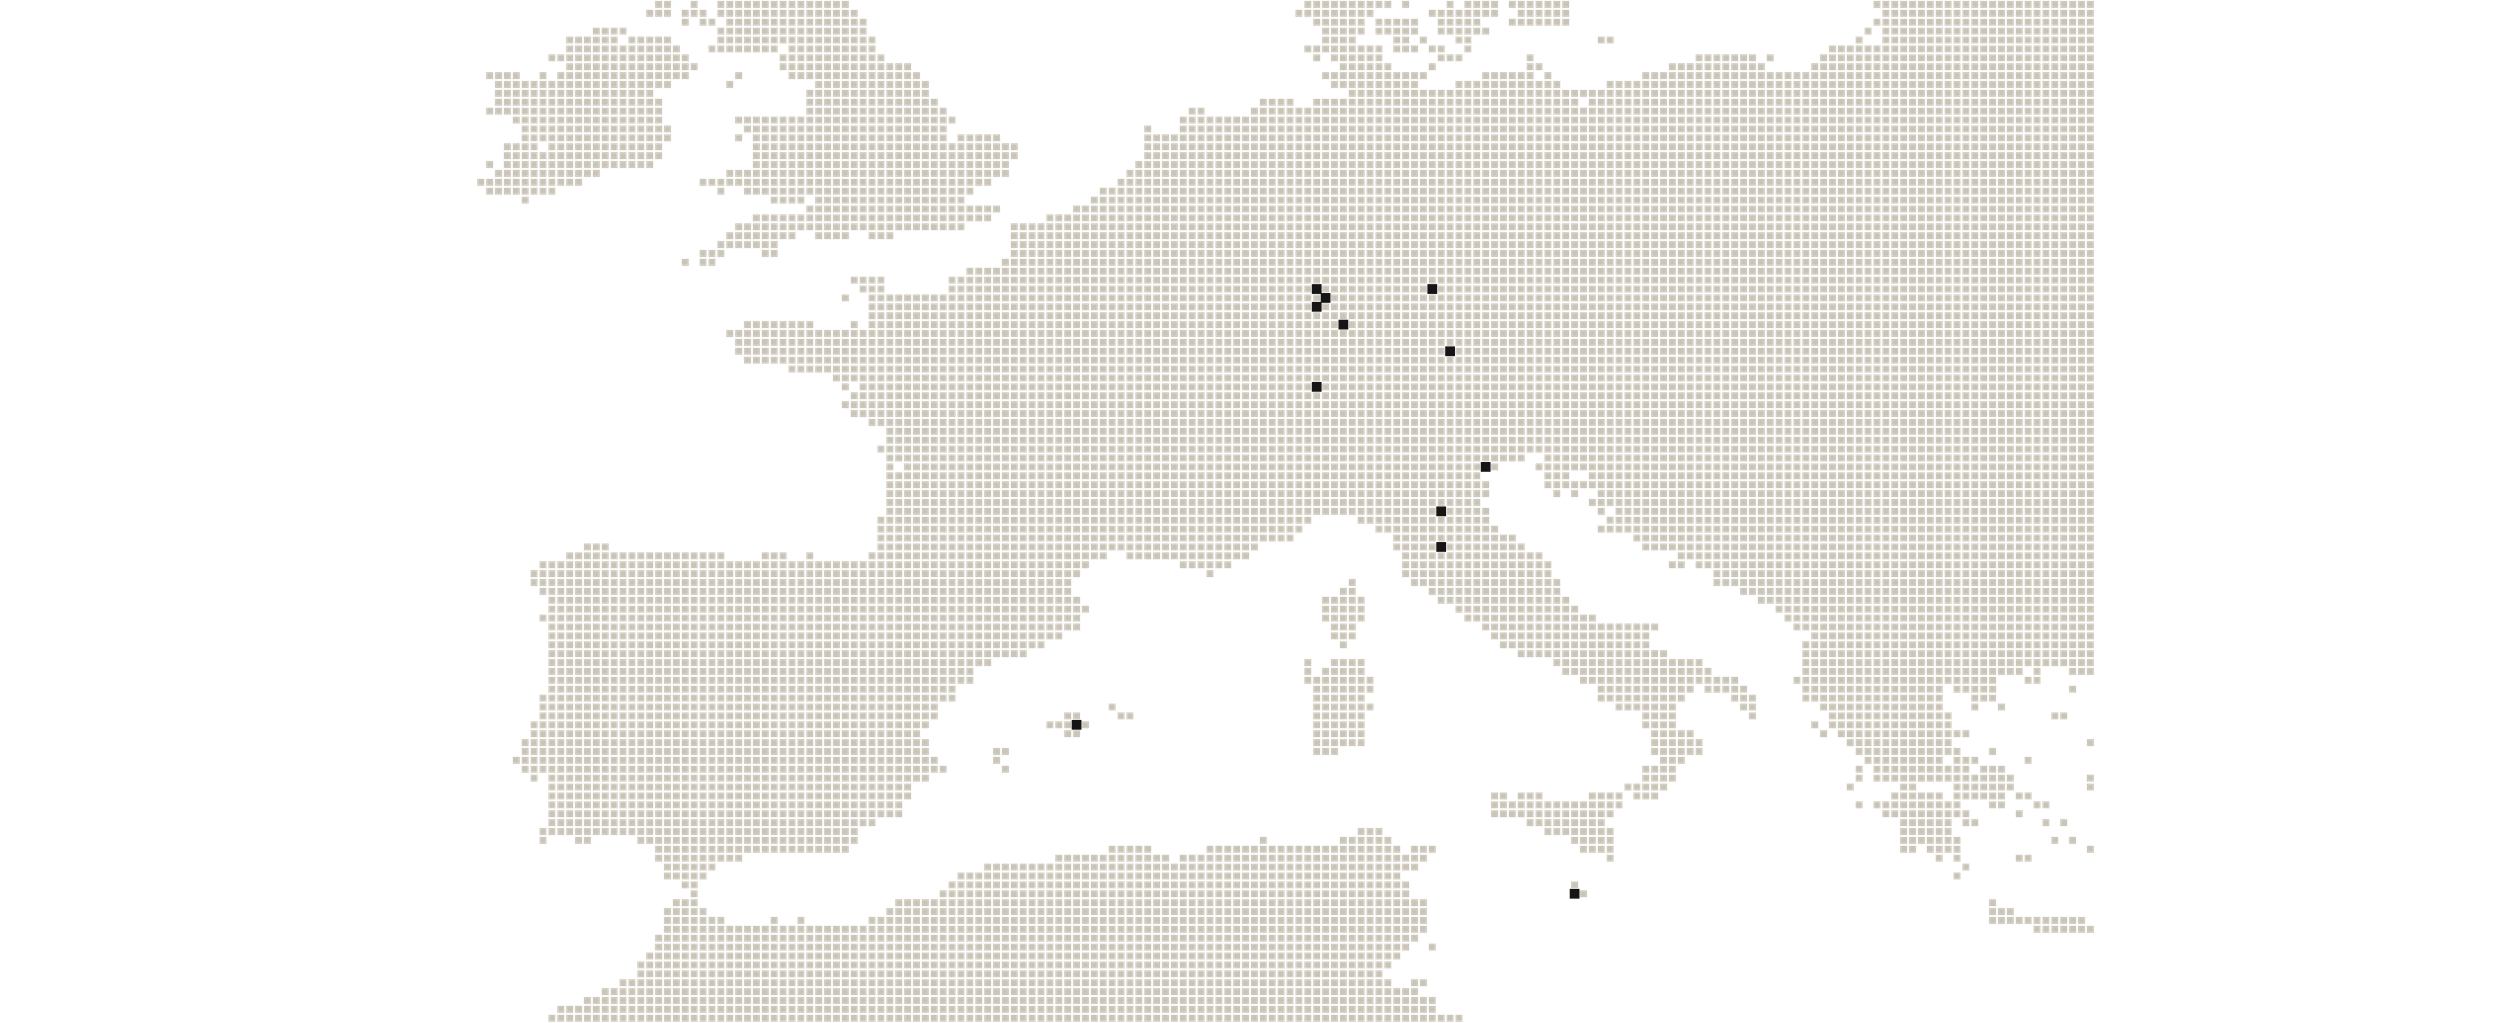
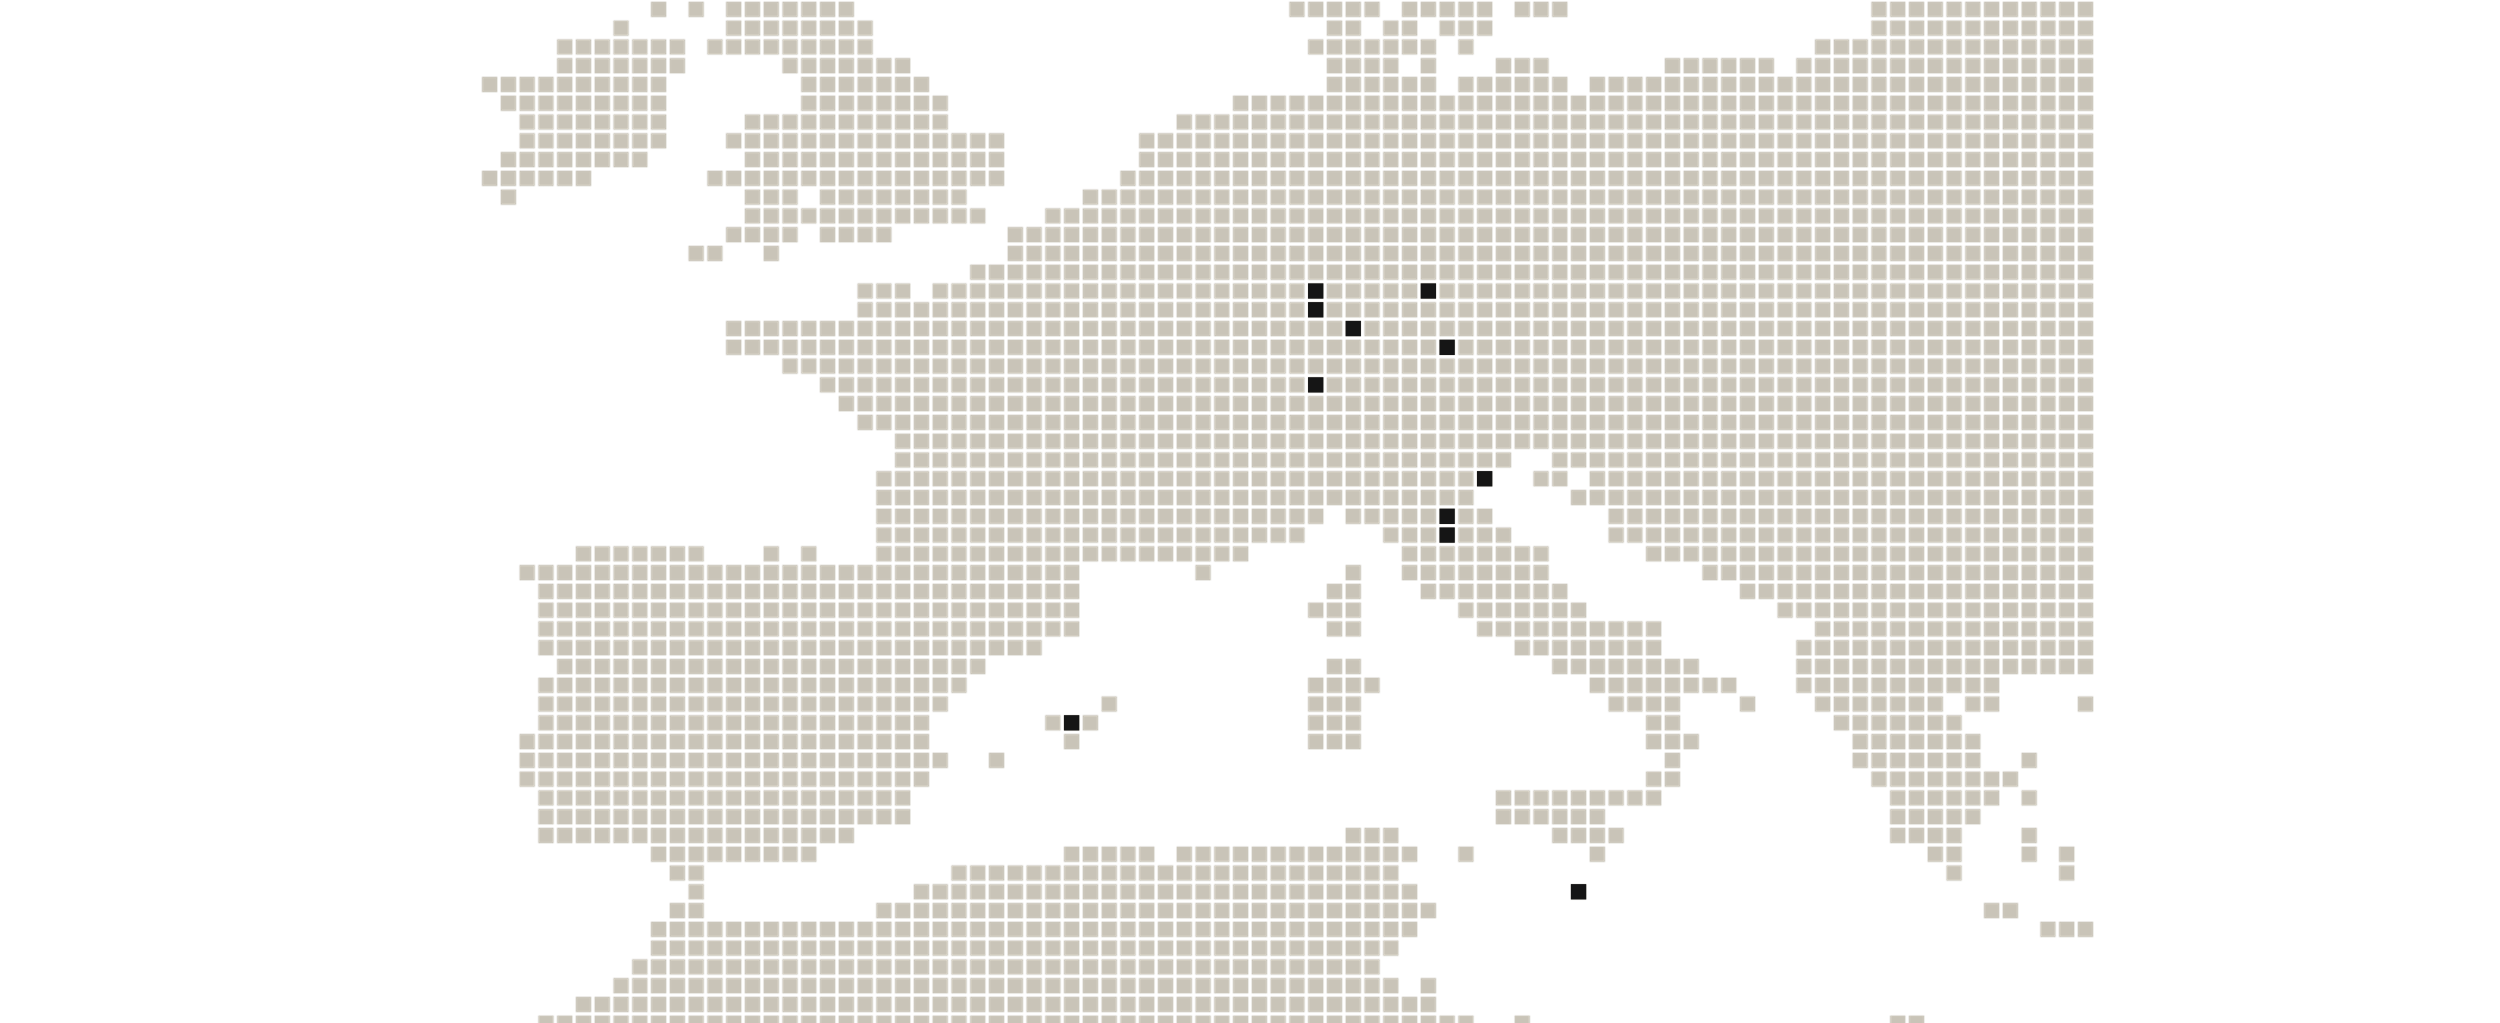
<svg xmlns="http://www.w3.org/2000/svg" viewBox="0 0 1100 450" role="img" aria-labelledby="title desc">
  <defs>
-     <pattern id="land-pixels" x="178.261" y="0" width="3.913" height="3.913" patternUnits="userSpaceOnUse">
-       <rect x="0.43" y="0.43" width="3.052" height="3.052" fill="#c9c4b8" />
+     <pattern id="land-pixels" x="178.261" y="0" width="8.261" height="8.261" patternUnits="userSpaceOnUse">
+       <rect x="0.743" y="0.743" width="6.774" height="6.774" fill="#c9c4b8" />
    </pattern>
  </defs>
-   <path fill="url(#land-pixels)" d="M287.83 0.00h7.83v3.91h-7.83zM303.48 0.00h3.91v3.91h-3.91zM315.22 0.00h58.70v3.91h-58.70zM573.48 0.00h39.13v3.91h-39.13zM616.52 0.00h3.91v3.91h-3.91zM636.09 0.00h3.91v3.91h-3.91zM643.91 0.00h15.65v3.91h-15.65zM663.48 0.00h27.39v3.91h-27.39zM823.91 0.00h97.83v3.91h-97.83zM283.91 3.91h11.74v3.91h-11.74zM299.57 3.91h11.74v3.91h-11.74zM315.22 3.91h62.61v3.91h-62.61zM569.57 3.91h35.22v3.91h-35.22zM628.26 3.91h31.30v3.91h-31.30zM667.39 3.91h23.48v3.91h-23.48zM827.83 3.91h93.91v3.91h-93.91zM299.57 7.83h3.91v3.91h-3.91zM307.39 7.83h7.83v3.91h-7.83zM319.13 7.83h62.61v3.91h-62.61zM577.39 7.83h23.48v3.91h-23.48zM604.78 7.83h19.57v3.91h-19.57zM632.17 7.83h19.57v3.91h-19.57zM663.48 7.83h27.39v3.91h-27.39zM823.91 7.83h97.83v3.91h-97.83zM260.43 11.74h15.65v3.91h-15.65zM315.22 11.74h66.52v3.91h-66.52zM581.30 11.74h19.57v3.91h-19.57zM604.78 11.74h19.57v3.91h-19.57zM632.17 11.74h23.48v3.91h-23.48zM820.00 11.74h3.91v3.91h-3.91zM827.83 11.74h93.91v3.91h-93.91zM248.70 15.65h23.48v3.91h-23.48zM276.09 15.65h19.57v3.91h-19.57zM315.22 15.65h70.43v3.91h-70.43zM581.30 15.65h15.65v3.91h-15.65zM612.61 15.65h7.83v3.91h-7.83zM624.35 15.65h3.91v3.91h-3.91zM640.00 15.65h7.83v3.91h-7.83zM702.61 15.65h7.83v3.91h-7.83zM816.09 15.65h3.91v3.91h-3.91zM827.83 15.65h93.91v3.91h-93.91zM248.70 19.57h50.87v3.91h-50.87zM311.30 19.57h31.30v3.91h-31.30zM346.52 19.57h39.13v3.91h-39.13zM573.48 19.57h35.22v3.91h-35.22zM612.61 19.57h11.74v3.91h-11.74zM628.26 19.57h7.83v3.91h-7.83zM643.91 19.57h3.91v3.91h-3.91zM804.35 19.57h117.39v3.91h-117.39zM240.87 23.48h62.61v3.91h-62.61zM342.61 23.48h46.96v3.91h-46.96zM577.39 23.48h3.91v3.91h-3.91zM585.22 23.48h23.48v3.91h-23.48zM632.17 23.48h11.74v3.91h-11.74zM671.30 23.48h3.91v3.91h-3.91zM745.65 23.48h27.39v3.91h-27.39zM776.96 23.48h3.91v3.91h-3.91zM800.43 23.48h121.30v3.91h-121.30zM248.70 27.39h58.70v3.91h-58.70zM342.61 27.39h58.70v3.91h-58.70zM589.13 27.39h23.48v3.91h-23.48zM628.26 27.39h3.91v3.91h-3.91zM671.30 27.39h7.83v3.91h-7.83zM733.91 27.39h43.04v3.91h-43.04zM796.52 27.39h125.22v3.91h-125.22zM213.48 31.30h15.65v3.91h-15.65zM236.96 31.30h3.91v3.91h-3.91zM244.78 31.30h58.70v3.91h-58.70zM323.04 31.30h3.91v3.91h-3.91zM346.52 31.30h58.70v3.91h-58.70zM581.30 31.30h46.96v3.91h-46.96zM651.74 31.30h23.48v3.91h-23.48zM679.13 31.30h3.91v3.91h-3.91zM722.17 31.30h199.57v3.91h-199.57zM217.39 35.22h78.26v3.91h-78.26zM319.13 35.22h3.91v3.91h-3.91zM358.26 35.22h50.87v3.91h-50.87zM585.22 35.22h39.13v3.91h-39.13zM640.00 35.22h46.96v3.91h-46.96zM706.52 35.22h215.22v3.91h-215.22zM217.39 39.13h70.43v3.91h-70.43zM354.35 39.13h54.78v3.91h-54.78zM593.04 39.13h328.70v3.91h-328.70zM217.39 43.04h74.35v3.91h-74.35zM354.35 43.04h58.70v3.91h-58.70zM553.91 43.04h15.65v3.91h-15.65zM577.39 43.04h117.39v3.91h-117.39zM698.70 43.04h223.04v3.91h-223.04zM213.48 46.96h78.26v3.91h-78.26zM354.35 46.96h62.61v3.91h-62.61zM522.61 46.96h7.83v3.91h-7.83zM550.00 46.96h371.74v3.91h-371.74zM225.22 50.87h66.52v3.91h-66.52zM323.04 50.87h97.83v3.91h-97.83zM518.70 50.87h403.04v3.91h-403.04zM229.13 54.78h66.52v3.91h-66.52zM326.96 54.78h90.00v3.91h-90.00zM503.04 54.78h3.91v3.91h-3.91zM518.70 54.78h403.04v3.91h-403.04zM229.13 58.70h66.52v3.91h-66.52zM323.04 58.70h3.91v3.91h-3.91zM330.87 58.70h86.09v3.91h-86.09zM420.87 58.70h19.57v3.91h-19.57zM503.04 58.70h418.70v3.91h-418.70zM221.30 62.61h15.65v3.91h-15.65zM240.87 62.61h50.87v3.91h-50.87zM330.87 62.61h117.39v3.91h-117.39zM503.04 62.61h418.70v3.91h-418.70zM221.30 66.52h70.43v3.91h-70.43zM330.87 66.52h117.39v3.91h-117.39zM503.04 66.52h418.70v3.91h-418.70zM213.48 70.43h3.91v3.91h-3.91zM221.30 70.43h66.52v3.91h-66.52zM330.87 70.43h113.48v3.91h-113.48zM499.13 70.43h422.61v3.91h-422.61zM217.39 74.35h46.96v3.91h-46.96zM319.13 74.35h125.22v3.91h-125.22zM495.22 74.35h426.52v3.91h-426.52zM209.57 78.26h46.96v3.91h-46.96zM307.39 78.26h129.13v3.91h-129.13zM491.30 78.26h430.43v3.91h-430.43zM213.48 82.17h31.30v3.91h-31.30zM315.22 82.17h3.91v3.91h-3.91zM326.96 82.17h101.74v3.91h-101.74zM483.48 82.17h438.26v3.91h-438.26zM229.13 86.09h3.91v3.91h-3.91zM338.70 86.09h15.65v3.91h-15.65zM358.26 86.09h66.52v3.91h-66.52zM479.57 86.09h442.17v3.91h-442.17zM354.35 90.00h86.09v3.91h-86.09zM471.74 90.00h450.00v3.91h-450.00zM330.87 93.91h105.65v3.91h-105.65zM460.00 93.91h461.74v3.91h-461.74zM323.04 97.83h101.74v3.91h-101.74zM444.35 97.83h477.39v3.91h-477.39zM319.13 101.74h31.30v3.91h-31.30zM358.26 101.74h15.65v3.91h-15.65zM381.74 101.74h11.74v3.91h-11.74zM444.35 101.74h477.39v3.91h-477.39zM315.22 105.65h27.39v3.91h-27.39zM444.35 105.65h477.39v3.91h-477.39zM307.39 109.57h11.74v3.91h-11.74zM334.78 109.57h7.83v3.91h-7.83zM444.35 109.57h477.39v3.91h-477.39zM299.57 113.48h3.91v3.91h-3.91zM307.39 113.48h7.83v3.91h-7.83zM440.43 113.48h481.30v3.91h-481.30zM424.78 117.39h496.96v3.91h-496.96zM373.91 121.30h15.65v3.91h-15.65zM416.96 121.30h504.78v3.91h-504.78zM377.83 125.22h11.74v3.91h-11.74zM416.96 125.22h504.78v3.91h-504.78zM370.00 129.13h3.91v3.91h-3.91zM381.74 129.13h540.00v3.91h-540.00zM381.74 133.04h540.00v3.91h-540.00zM381.74 136.96h540.00v3.91h-540.00zM326.96 140.87h31.30v3.91h-31.30zM373.91 140.87h3.91v3.91h-3.91zM381.74 140.87h540.00v3.91h-540.00zM319.13 144.78h602.61v3.91h-602.61zM323.04 148.70h598.70v3.91h-598.70zM323.04 152.61h598.70v3.91h-598.70zM326.96 156.52h594.78v3.91h-594.78zM346.52 160.43h575.22v3.91h-575.22zM366.09 164.35h555.65v3.91h-555.65zM370.00 168.26h3.91v3.91h-3.91zM377.83 168.26h543.91v3.91h-543.91zM373.91 172.17h547.83v3.91h-547.83zM370.00 176.09h551.74v3.91h-551.74zM373.91 180.00h547.83v3.91h-547.83zM381.74 183.91h540.00v3.91h-540.00zM389.57 187.83h532.17v3.91h-532.17zM389.57 191.74h532.17v3.91h-532.17zM385.65 195.65h536.09v3.91h-536.09zM389.57 199.57h281.74v3.91h-281.74zM679.13 199.57h242.61v3.91h-242.61zM389.57 203.48h3.91v3.91h-3.91zM397.39 203.48h262.17v3.91h-262.17zM675.22 203.48h246.52v3.91h-246.52zM389.57 207.39h262.17v3.91h-262.17zM679.13 207.39h11.74v3.91h-11.74zM698.70 207.39h223.04v3.91h-223.04zM389.57 211.30h266.09v3.91h-266.09zM679.13 211.30h242.61v3.91h-242.61zM389.57 215.22h266.09v3.91h-266.09zM683.04 215.22h3.91v3.91h-3.91zM690.87 215.22h3.91v3.91h-3.91zM702.61 215.22h219.13v3.91h-219.13zM389.57 219.13h262.17v3.91h-262.17zM698.70 219.13h223.04v3.91h-223.04zM389.57 223.04h266.09v3.91h-266.09zM702.61 223.04h3.91v3.91h-3.91zM710.43 223.04h211.30v3.91h-211.30zM385.65 226.96h191.74v3.91h-191.74zM596.96 226.96h58.70v3.91h-58.70zM706.52 226.96h215.22v3.91h-215.22zM385.65 230.87h187.83v3.91h-187.83zM604.78 230.87h54.78v3.91h-54.78zM702.61 230.87h219.13v3.91h-219.13zM385.65 234.78h183.91v3.91h-183.91zM612.61 234.78h54.78v3.91h-54.78zM718.26 234.78h203.48v3.91h-203.48zM256.52 238.70h11.74v3.91h-11.74zM385.65 238.70h168.26v3.91h-168.26zM612.61 238.70h58.70v3.91h-58.70zM722.17 238.70h199.57v3.91h-199.57zM248.70 242.61h70.43v3.91h-70.43zM334.78 242.61h11.74v3.91h-11.74zM354.35 242.61h3.91v3.91h-3.91zM381.74 242.61h105.65v3.91h-105.65zM495.22 242.61h54.78v3.91h-54.78zM616.52 242.61h62.61v3.91h-62.61zM737.83 242.61h183.91v3.91h-183.91zM236.96 246.52h242.61v3.91h-242.61zM518.70 246.52h23.48v3.91h-23.48zM616.52 246.52h66.52v3.91h-66.52zM733.91 246.52h7.83v3.91h-7.83zM745.65 246.52h176.09v3.91h-176.09zM233.04 250.43h242.61v3.91h-242.61zM530.43 250.43h3.91v3.91h-3.91zM616.52 250.43h66.52v3.91h-66.52zM753.48 250.43h168.26v3.91h-168.26zM233.04 254.35h238.70v3.91h-238.70zM593.04 254.35h3.91v3.91h-3.91zM620.43 254.35h66.52v3.91h-66.52zM753.48 254.35h168.26v3.91h-168.26zM236.96 258.26h234.78v3.91h-234.78zM589.13 258.26h7.83v3.91h-7.83zM628.26 258.26h58.70v3.91h-58.70zM765.22 258.26h156.52v3.91h-156.52zM240.87 262.17h234.78v3.91h-234.78zM581.30 262.17h19.57v3.91h-19.57zM632.17 262.17h58.70v3.91h-58.70zM773.04 262.17h148.70v3.91h-148.70zM240.87 266.09h238.70v3.91h-238.70zM581.30 266.09h19.57v3.91h-19.57zM640.00 266.09h54.78v3.91h-54.78zM780.87 266.09h140.87v3.91h-140.87zM236.96 270.00h238.70v3.91h-238.70zM581.30 270.00h19.57v3.91h-19.57zM643.91 270.00h58.70v3.91h-58.70zM784.78 270.00h136.96v3.91h-136.96zM240.87 273.91h234.78v3.91h-234.78zM585.22 273.91h11.74v3.91h-11.74zM651.74 273.91h78.26v3.91h-78.26zM788.70 273.91h133.04v3.91h-133.04zM240.87 277.83h226.96v3.91h-226.96zM585.22 277.83h11.74v3.91h-11.74zM655.65 277.83h70.43v3.91h-70.43zM796.52 277.83h125.22v3.91h-125.22zM240.87 281.74h219.13v3.91h-219.13zM589.13 281.74h3.91v3.91h-3.91zM659.57 281.74h66.52v3.91h-66.52zM792.61 281.74h129.13v3.91h-129.13zM240.87 285.65h211.30v3.91h-211.30zM667.39 285.65h66.52v3.91h-66.52zM792.61 285.65h129.13v3.91h-129.13zM240.87 289.57h195.65v3.91h-195.65zM573.48 289.57h3.91v3.91h-3.91zM585.22 289.57h15.65v3.91h-15.65zM683.04 289.57h66.52v3.91h-66.52zM792.61 289.57h129.13v3.91h-129.13zM240.87 293.48h187.83v3.91h-187.83zM573.48 293.48h3.91v3.91h-3.91zM581.30 293.48h19.57v3.91h-19.57zM686.96 293.48h66.52v3.91h-66.52zM792.61 293.48h97.83v3.91h-97.83zM894.35 293.48h3.91v3.91h-3.91zM910.00 293.48h11.74v3.91h-11.74zM240.87 297.39h187.83v3.91h-187.83zM573.48 297.39h31.30v3.91h-31.30zM694.78 297.39h70.43v3.91h-70.43zM788.70 297.39h90.00v3.91h-90.00zM890.43 297.39h7.83v3.91h-7.83zM240.87 301.30h180.00v3.91h-180.00zM577.39 301.30h27.39v3.91h-27.39zM702.61 301.30h43.04v3.91h-43.04zM749.57 301.30h19.57v3.91h-19.57zM792.61 301.30h62.61v3.91h-62.61zM859.13 301.30h19.57v3.91h-19.57zM910.00 301.30h3.91v3.91h-3.91zM236.96 305.22h183.91v3.91h-183.91zM577.39 305.22h23.48v3.91h-23.48zM702.61 305.22h39.13v3.91h-39.13zM761.30 305.22h11.74v3.91h-11.74zM792.61 305.22h62.61v3.91h-62.61zM866.96 305.22h11.74v3.91h-11.74zM236.96 309.13h176.09v3.91h-176.09zM487.39 309.13h3.91v3.91h-3.91zM577.39 309.13h27.39v3.91h-27.39zM710.43 309.13h27.39v3.91h-27.39zM765.22 309.13h7.83v3.91h-7.83zM800.43 309.13h54.78v3.91h-54.78zM866.96 309.13h3.91v3.91h-3.91zM878.70 309.13h3.91v3.91h-3.91zM236.96 313.04h176.09v3.91h-176.09zM467.83 313.04h7.83v3.91h-7.83zM491.30 313.04h7.83v3.91h-7.83zM577.39 313.04h23.48v3.91h-23.48zM722.17 313.04h15.65v3.91h-15.65zM769.13 313.04h3.91v3.91h-3.91zM804.35 313.04h54.78v3.91h-54.78zM902.17 313.04h7.83v3.91h-7.83zM233.04 316.96h176.09v3.91h-176.09zM460.00 316.96h19.57v3.91h-19.57zM577.39 316.96h23.48v3.91h-23.48zM722.17 316.96h15.65v3.91h-15.65zM796.52 316.96h3.91v3.91h-3.91zM804.35 316.96h54.78v3.91h-54.78zM233.04 320.87h172.17v3.91h-172.17zM467.83 320.87h7.83v3.91h-7.83zM577.39 320.87h23.48v3.91h-23.48zM726.09 320.87h19.57v3.91h-19.57zM800.43 320.87h3.91v3.91h-3.91zM808.26 320.87h58.70v3.91h-58.70zM229.13 324.78h180.00v3.91h-180.00zM577.39 324.78h23.48v3.91h-23.48zM726.09 324.78h23.48v3.91h-23.48zM812.17 324.78h46.96v3.91h-46.96zM917.83 324.78h3.91v3.91h-3.91zM229.13 328.70h180.00v3.91h-180.00zM436.52 328.70h7.83v3.91h-7.83zM577.39 328.70h11.74v3.91h-11.74zM726.09 328.70h23.48v3.91h-23.48zM816.09 328.70h46.96v3.91h-46.96zM874.78 328.70h3.91v3.91h-3.91zM225.22 332.61h187.83v3.91h-187.83zM436.52 332.61h3.91v3.91h-3.91zM730.00 332.61h11.74v3.91h-11.74zM820.00 332.61h35.22v3.91h-35.22zM859.13 332.61h11.74v3.91h-11.74zM890.43 332.61h3.91v3.91h-3.91zM229.13 336.52h187.83v3.91h-187.83zM440.43 336.52h3.91v3.91h-3.91zM722.17 336.52h15.65v3.91h-15.65zM816.09 336.52h3.91v3.91h-3.91zM823.91 336.52h43.04v3.91h-43.04zM870.87 336.52h11.74v3.91h-11.74zM233.04 340.43h3.91v3.91h-3.91zM240.87 340.43h168.26v3.91h-168.26zM722.17 340.43h15.65v3.91h-15.65zM816.09 340.43h3.91v3.91h-3.91zM823.91 340.43h62.61v3.91h-62.61zM917.83 340.43h3.91v3.91h-3.91zM240.87 344.35h160.43v3.91h-160.43zM714.35 344.35h19.57v3.91h-19.57zM812.17 344.35h3.91v3.91h-3.91zM835.65 344.35h7.83v3.91h-7.83zM859.13 344.35h27.39v3.91h-27.39zM917.83 344.35h3.91v3.91h-3.91zM240.87 348.26h160.43v3.91h-160.43zM655.65 348.26h7.83v3.91h-7.83zM667.39 348.26h11.74v3.91h-11.74zM698.70 348.26h15.65v3.91h-15.65zM718.26 348.26h11.74v3.91h-11.74zM831.74 348.26h23.48v3.91h-23.48zM859.13 348.26h23.48v3.91h-23.48zM886.52 348.26h7.83v3.91h-7.83zM240.87 352.17h156.52v3.91h-156.52zM655.65 352.17h58.70v3.91h-58.70zM816.09 352.17h3.91v3.91h-3.91zM823.91 352.17h39.13v3.91h-39.13zM874.78 352.17h7.83v3.91h-7.83zM894.35 352.17h7.83v3.91h-7.83zM240.87 356.09h156.52v3.91h-156.52zM655.65 356.09h54.78v3.91h-54.78zM827.83 356.09h39.13v3.91h-39.13zM886.52 356.09h3.91v3.91h-3.91zM240.87 360.00h144.78v3.91h-144.78zM671.30 360.00h35.22v3.91h-35.22zM835.65 360.00h23.48v3.91h-23.48zM863.04 360.00h7.83v3.91h-7.83zM898.26 360.00h3.91v3.91h-3.91zM906.09 360.00h3.91v3.91h-3.91zM236.96 363.91h140.87v3.91h-140.87zM596.96 363.91h11.74v3.91h-11.74zM679.13 363.91h31.30v3.91h-31.30zM835.65 363.91h23.48v3.91h-23.48zM236.96 367.83h3.91v3.91h-3.91zM252.61 367.83h7.83v3.91h-7.83zM280.00 367.83h97.83v3.91h-97.83zM553.91 367.83h3.91v3.91h-3.91zM589.13 367.83h23.48v3.91h-23.48zM690.87 367.83h19.57v3.91h-19.57zM835.65 367.83h27.39v3.91h-27.39zM902.17 367.83h3.91v3.91h-3.91zM910.00 367.83h3.91v3.91h-3.91zM287.83 371.74h86.09v3.91h-86.09zM487.39 371.74h19.57v3.91h-19.57zM530.43 371.74h86.09v3.91h-86.09zM620.43 371.74h11.74v3.91h-11.74zM694.78 371.74h15.65v3.91h-15.65zM835.65 371.74h7.83v3.91h-7.83zM847.39 371.74h15.65v3.91h-15.65zM917.83 371.74h3.91v3.91h-3.91zM287.83 375.65h39.13v3.91h-39.13zM463.91 375.65h50.87v3.91h-50.87zM518.70 375.65h109.57v3.91h-109.57zM706.52 375.65h3.91v3.91h-3.91zM851.30 375.65h3.91v3.91h-3.91zM859.13 375.65h3.91v3.91h-3.91zM886.52 375.65h7.83v3.91h-7.83zM291.74 379.57h23.48v3.91h-23.48zM432.61 379.57h191.74v3.91h-191.74zM863.04 379.57h3.91v3.91h-3.91zM291.74 383.48h19.57v3.91h-19.57zM420.87 383.48h195.65v3.91h-195.65zM859.13 383.48h3.91v3.91h-3.91zM299.57 387.39h7.83v3.91h-7.83zM416.96 387.39h203.48v3.91h-203.48zM690.87 387.39h3.91v3.91h-3.91zM303.48 391.30h3.91v3.91h-3.91zM413.04 391.30h207.39v3.91h-207.39zM694.78 391.30h3.91v3.91h-3.91zM295.65 395.22h11.74v3.91h-11.74zM393.48 395.22h234.78v3.91h-234.78zM874.78 395.22h3.91v3.91h-3.91zM291.74 399.13h19.57v3.91h-19.57zM389.57 399.13h238.70v3.91h-238.70zM874.78 399.13h11.74v3.91h-11.74zM291.74 403.04h27.39v3.91h-27.39zM338.70 403.04h3.91v3.91h-3.91zM350.43 403.04h3.91v3.91h-3.91zM381.74 403.04h246.52v3.91h-246.52zM874.78 403.04h43.04v3.91h-43.04zM291.74 406.96h336.52v3.91h-336.52zM894.35 406.96h27.39v3.91h-27.39zM287.83 410.87h336.52v3.91h-336.52zM287.83 414.78h332.61v3.91h-332.61zM628.26 414.78h3.91v3.91h-3.91zM283.91 418.70h332.61v3.91h-332.61zM280.00 422.61h332.61v3.91h-332.61zM280.00 426.52h328.70v3.91h-328.70zM272.17 430.43h340.43v3.91h-340.43zM620.43 430.43h7.83v3.91h-7.83zM264.35 434.35h360.00v3.91h-360.00zM256.52 438.26h375.65v3.91h-375.65zM244.78 442.17h387.39v3.91h-387.39zM240.87 446.09h403.04v3.91h-403.04z" />
-   <g fill="#151515" stroke="#151515" stroke-width="1.25" paint-order="stroke" stroke-linejoin="miter">
-     <rect x="636.52" y="153.04" width="3.05" height="3.05" />
-     <rect x="577.82" y="168.69" width="3.05" height="3.05" />
-     <rect x="632.60" y="239.13" width="3.05" height="3.05" />
-     <rect x="632.60" y="223.47" width="3.05" height="3.05" />
-     <rect x="652.17" y="203.91" width="3.05" height="3.05" />
-     <rect x="472.17" y="317.39" width="3.05" height="3.05" />
-     <rect x="691.30" y="391.73" width="3.05" height="3.05" />
-     <rect x="577.82" y="133.47" width="3.05" height="3.05" />
-     <rect x="581.73" y="129.56" width="3.05" height="3.05" />
-     <rect x="628.69" y="125.65" width="3.05" height="3.05" />
-     <rect x="577.82" y="125.65" width="3.05" height="3.05" />
-     <rect x="589.56" y="141.30" width="3.05" height="3.05" />
+   <path fill="url(#land-pixels)" d="M285.65 0.00h8.26v8.26h-8.26zM302.17 0.00h8.26v8.26h-8.26zM318.70 0.00h57.83v8.26h-57.83zM566.52 0.00h41.30v8.26h-41.30zM616.09 0.00h41.30v8.26h-41.30zM665.65 0.00h24.78v8.26h-24.78zM822.61 0.00h99.13v8.26h-99.13zM269.13 8.26h8.26v8.26h-8.26zM318.70 8.26h66.09v8.26h-66.09zM583.04 8.26h16.52v8.26h-16.52zM607.83 8.26h16.52v8.26h-16.52zM632.61 8.26h24.78v8.26h-24.78zM822.61 8.26h99.13v8.26h-99.13zM244.35 16.52h57.83v8.26h-57.83zM310.43 16.52h74.35v8.26h-74.35zM574.78 16.52h57.83v8.26h-57.83zM640.87 16.52h8.26v8.26h-8.26zM797.83 16.52h123.91v8.26h-123.91zM244.35 24.78h57.83v8.26h-57.83zM343.48 24.78h57.83v8.26h-57.83zM583.04 24.78h33.04v8.26h-33.04zM624.35 24.78h8.26v8.26h-8.26zM657.39 24.78h24.78v8.26h-24.78zM731.74 24.78h49.57v8.26h-49.57zM789.57 24.78h132.17v8.26h-132.17zM211.30 33.04h82.61v8.26h-82.61zM351.74 33.04h57.83v8.26h-57.83zM583.04 33.04h49.57v8.26h-49.57zM640.87 33.04h49.57v8.26h-49.57zM698.70 33.04h223.04v8.26h-223.04zM219.57 41.30h74.35v8.26h-74.35zM351.74 41.30h66.09v8.26h-66.09zM541.74 41.30h380.00v8.26h-380.00zM227.83 49.57h66.09v8.26h-66.09zM326.96 49.57h90.87v8.26h-90.87zM516.96 49.57h404.78v8.26h-404.78zM227.83 57.83h66.09v8.26h-66.09zM318.70 57.83h123.91v8.26h-123.91zM500.43 57.83h421.30v8.26h-421.30zM219.57 66.09h66.09v8.26h-66.09zM326.96 66.09h115.65v8.26h-115.65zM500.43 66.09h421.30v8.26h-421.30zM211.30 74.35h49.57v8.26h-49.57zM310.43 74.35h132.17v8.26h-132.17zM492.17 74.35h429.57v8.26h-429.57zM219.57 82.61h8.26v8.26h-8.26zM326.96 82.61h24.78v8.26h-24.78zM360.00 82.61h66.09v8.26h-66.09zM475.65 82.61h446.09v8.26h-446.09zM326.96 90.87h107.39v8.26h-107.39zM459.13 90.87h462.61v8.26h-462.61zM318.70 99.13h33.04v8.26h-33.04zM360.00 99.13h33.04v8.26h-33.04zM442.61 99.13h479.13v8.26h-479.13zM302.17 107.39h16.52v8.26h-16.52zM335.22 107.39h8.26v8.26h-8.26zM442.61 107.39h479.13v8.26h-479.13zM426.09 115.65h495.65v8.26h-495.65zM376.52 123.91h24.78v8.26h-24.78zM409.57 123.91h512.17v8.26h-512.17zM376.52 132.17h545.22v8.26h-545.22zM318.70 140.43h603.04v8.26h-603.04zM318.70 148.70h603.04v8.26h-603.04zM343.48 156.96h578.26v8.26h-578.26zM360.00 165.22h561.74v8.26h-561.74zM368.26 173.48h553.48v8.26h-553.48zM376.52 181.74h545.22v8.26h-545.22zM393.04 190.00h528.70v8.26h-528.70zM393.04 198.26h272.61v8.26h-272.61zM682.17 198.26h239.57v8.26h-239.57zM384.78 206.52h272.61v8.26h-272.61zM673.91 206.52h16.52v8.26h-16.52zM698.70 206.52h223.04v8.26h-223.04zM384.78 214.78h264.35v8.26h-264.35zM690.43 214.78h231.30v8.26h-231.30zM384.78 223.04h198.26v8.26h-198.26zM591.30 223.04h66.09v8.26h-66.09zM706.96 223.04h214.78v8.26h-214.78zM384.78 231.30h190.00v8.26h-190.00zM607.83 231.30h57.83v8.26h-57.83zM706.96 231.30h214.78v8.26h-214.78zM252.61 239.57h57.83v8.26h-57.83zM335.22 239.57h8.26v8.26h-8.26zM351.74 239.57h8.26v8.26h-8.26zM384.78 239.57h165.22v8.26h-165.22zM616.09 239.57h66.09v8.26h-66.09zM723.48 239.57h198.26v8.26h-198.26zM227.83 247.83h247.83v8.26h-247.83zM525.22 247.83h8.26v8.26h-8.26zM591.30 247.83h8.26v8.26h-8.26zM616.09 247.83h66.09v8.26h-66.09zM748.26 247.83h173.48v8.26h-173.48zM236.09 256.09h239.57v8.26h-239.57zM583.04 256.09h16.52v8.26h-16.52zM624.35 256.09h66.09v8.26h-66.09zM764.78 256.09h156.96v8.26h-156.96zM236.09 264.35h239.57v8.26h-239.57zM574.78 264.35h24.78v8.26h-24.78zM640.87 264.35h57.83v8.26h-57.83zM781.30 264.35h140.43v8.26h-140.43zM236.09 272.61h239.57v8.26h-239.57zM583.04 272.61h16.52v8.26h-16.52zM649.13 272.61h82.61v8.26h-82.61zM797.83 272.61h123.91v8.26h-123.91zM236.09 280.87h223.04v8.26h-223.04zM665.65 280.87h66.09v8.26h-66.09zM789.57 280.87h132.17v8.26h-132.17zM244.35 289.13h190.00v8.26h-190.00zM583.04 289.13h16.52v8.26h-16.52zM682.17 289.13h66.09v8.26h-66.09zM789.57 289.13h132.17v8.26h-132.17zM236.09 297.39h190.00v8.26h-190.00zM574.78 297.39h33.04v8.26h-33.04zM698.70 297.39h66.09v8.26h-66.09zM789.57 297.39h90.87v8.26h-90.87zM236.09 305.65h181.74v8.26h-181.74zM483.91 305.65h8.26v8.26h-8.26zM574.78 305.65h24.78v8.26h-24.78zM706.96 305.65h33.04v8.26h-33.04zM764.78 305.65h8.26v8.26h-8.26zM797.83 305.65h57.83v8.26h-57.83zM863.91 305.65h16.52v8.26h-16.52zM913.48 305.65h8.26v8.26h-8.26zM236.09 313.91h173.48v8.26h-173.48zM459.13 313.91h24.78v8.26h-24.78zM574.78 313.91h24.78v8.26h-24.78zM723.48 313.91h16.52v8.26h-16.52zM806.09 313.91h57.83v8.26h-57.83zM227.83 322.17h181.74v8.26h-181.74zM467.39 322.17h8.26v8.26h-8.26zM574.78 322.17h24.78v8.26h-24.78zM723.48 322.17h24.78v8.26h-24.78zM814.35 322.17h57.83v8.26h-57.83zM227.83 330.43h190.00v8.26h-190.00zM434.35 330.43h8.26v8.26h-8.26zM731.74 330.43h8.26v8.26h-8.26zM814.35 330.43h57.83v8.26h-57.83zM888.70 330.43h8.26v8.26h-8.26zM227.83 338.70h181.74v8.26h-181.74zM723.48 338.70h16.52v8.26h-16.52zM822.61 338.70h66.09v8.26h-66.09zM236.09 346.96h165.22v8.26h-165.22zM657.39 346.96h74.35v8.26h-74.35zM830.87 346.96h49.57v8.26h-49.57zM888.70 346.96h8.26v8.26h-8.26zM236.09 355.22h165.22v8.26h-165.22zM657.39 355.22h49.57v8.26h-49.57zM830.87 355.22h41.30v8.26h-41.30zM236.09 363.48h140.43v8.26h-140.43zM591.30 363.48h24.78v8.26h-24.78zM682.17 363.48h33.04v8.26h-33.04zM830.87 363.48h33.04v8.26h-33.04zM888.70 363.48h8.26v8.26h-8.26zM285.65 371.74h74.35v8.26h-74.35zM467.39 371.74h41.30v8.26h-41.30zM516.96 371.74h107.39v8.26h-107.39zM640.87 371.74h8.26v8.26h-8.26zM698.70 371.74h8.26v8.26h-8.26zM847.39 371.74h16.52v8.26h-16.52zM888.70 371.74h8.26v8.26h-8.26zM905.22 371.74h8.26v8.26h-8.26zM293.91 380.00h16.52v8.26h-16.52zM417.83 380.00h198.26v8.26h-198.26zM855.65 380.00h8.26v8.26h-8.26zM905.22 380.00h8.26v8.26h-8.26zM302.17 388.26h8.26v8.26h-8.26zM401.30 388.26h223.04v8.26h-223.04zM690.43 388.26h8.26v8.26h-8.26zM293.91 396.52h16.52v8.26h-16.52zM384.78 396.52h247.83v8.26h-247.83zM872.17 396.52h16.52v8.26h-16.52zM285.65 404.78h338.70v8.26h-338.70zM896.96 404.78h24.78v8.26h-24.78zM285.65 413.04h330.43v8.26h-330.43zM277.39 421.30h330.43v8.26h-330.43zM269.13 429.57h346.96v8.26h-346.96zM624.35 429.57h8.26v8.26h-8.26zM252.61 437.83h380.00v8.26h-380.00zM236.09 446.09h413.04v8.26h-413.04zM665.65 446.09h8.26v8.26h-8.26zM830.87 446.09h16.52v8.26h-16.52z" />
+   <g fill="#151515">
+     <path d="M633.35 149.44h6.77v6.77h-6.77z" />
+     <path d="M575.53 165.96h6.77v6.77h-6.77z" />
+     <path d="M633.35 232.05h6.77v6.77h-6.77z" />
+     <path d="M633.35 223.79h6.77v6.77h-6.77z" />
+     <path d="M649.87 207.27h6.77v6.77h-6.77z" />
+     <path d="M468.13 314.66h6.77v6.77h-6.77z" />
+     <path d="M691.18 389.00h6.77v6.77h-6.77z" />
+     <path d="M575.53 132.92h6.77v6.77h-6.77z" />
+     <path d="M575.53 124.66h6.77v6.77h-6.77z" />
+     <path d="M625.09 124.66h6.77v6.77h-6.77z" />
+     <path d="M592.05 141.18h6.77v6.77h-6.77z" />
  </g>
</svg>
